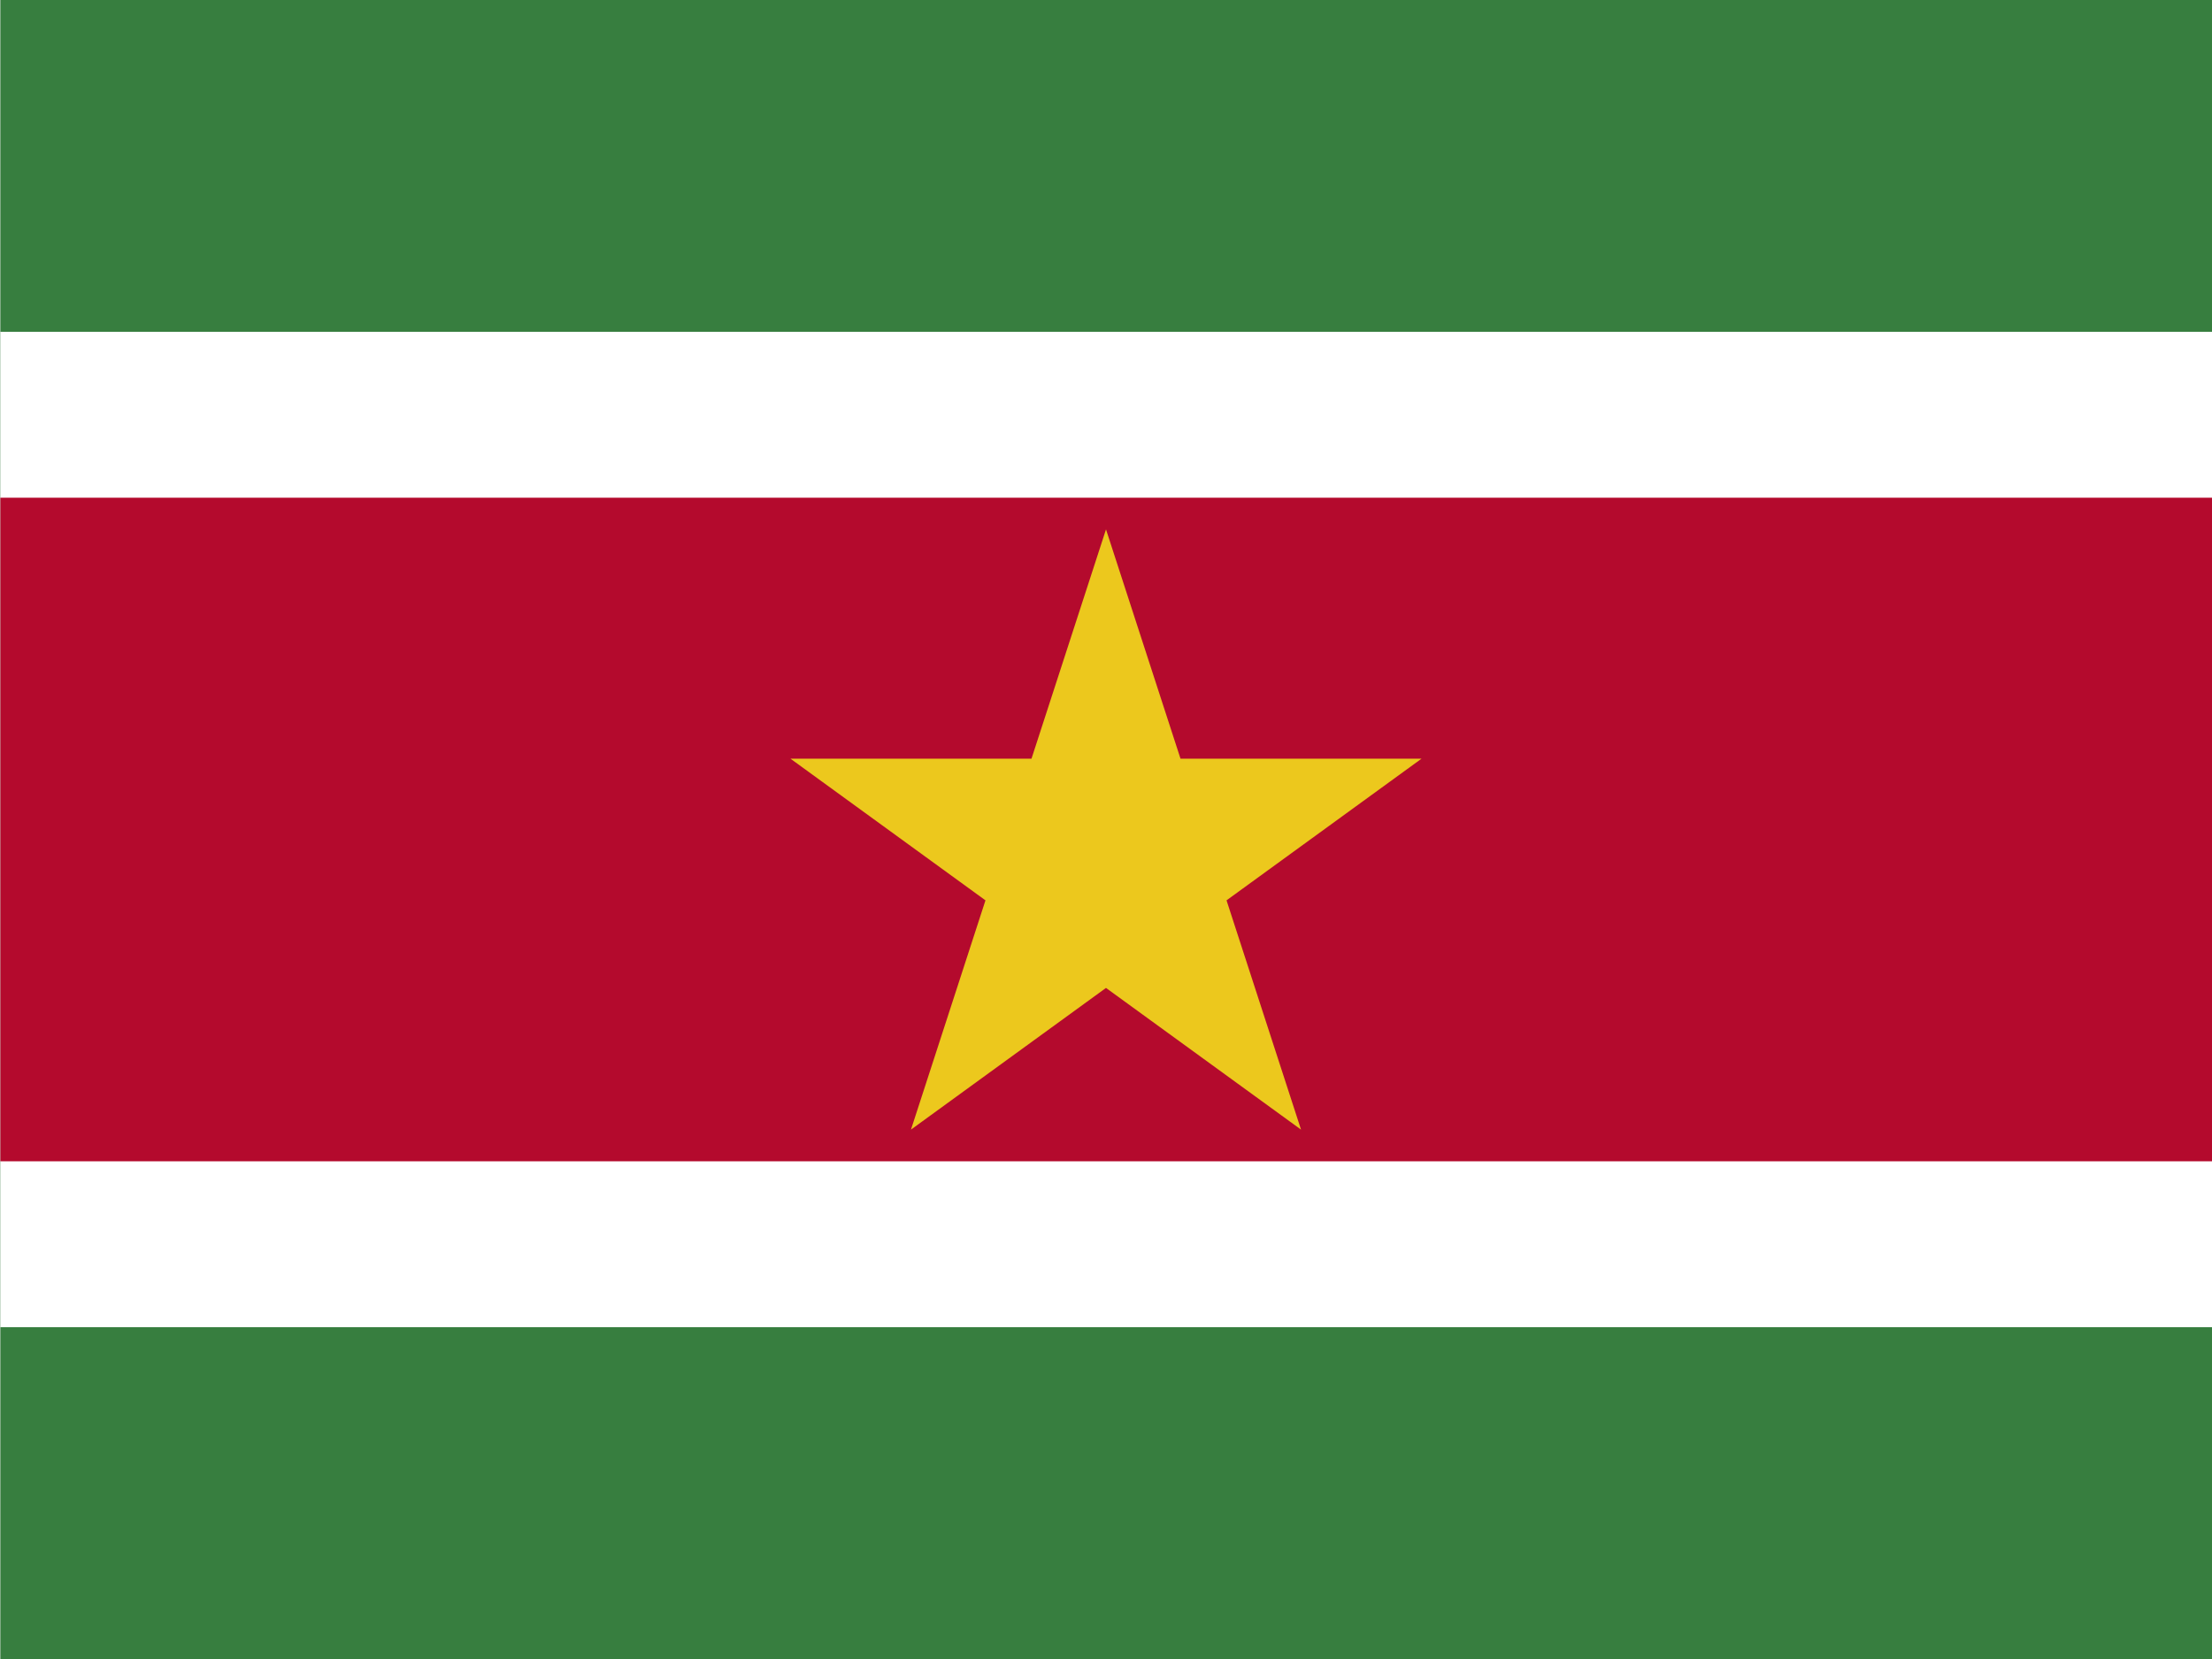
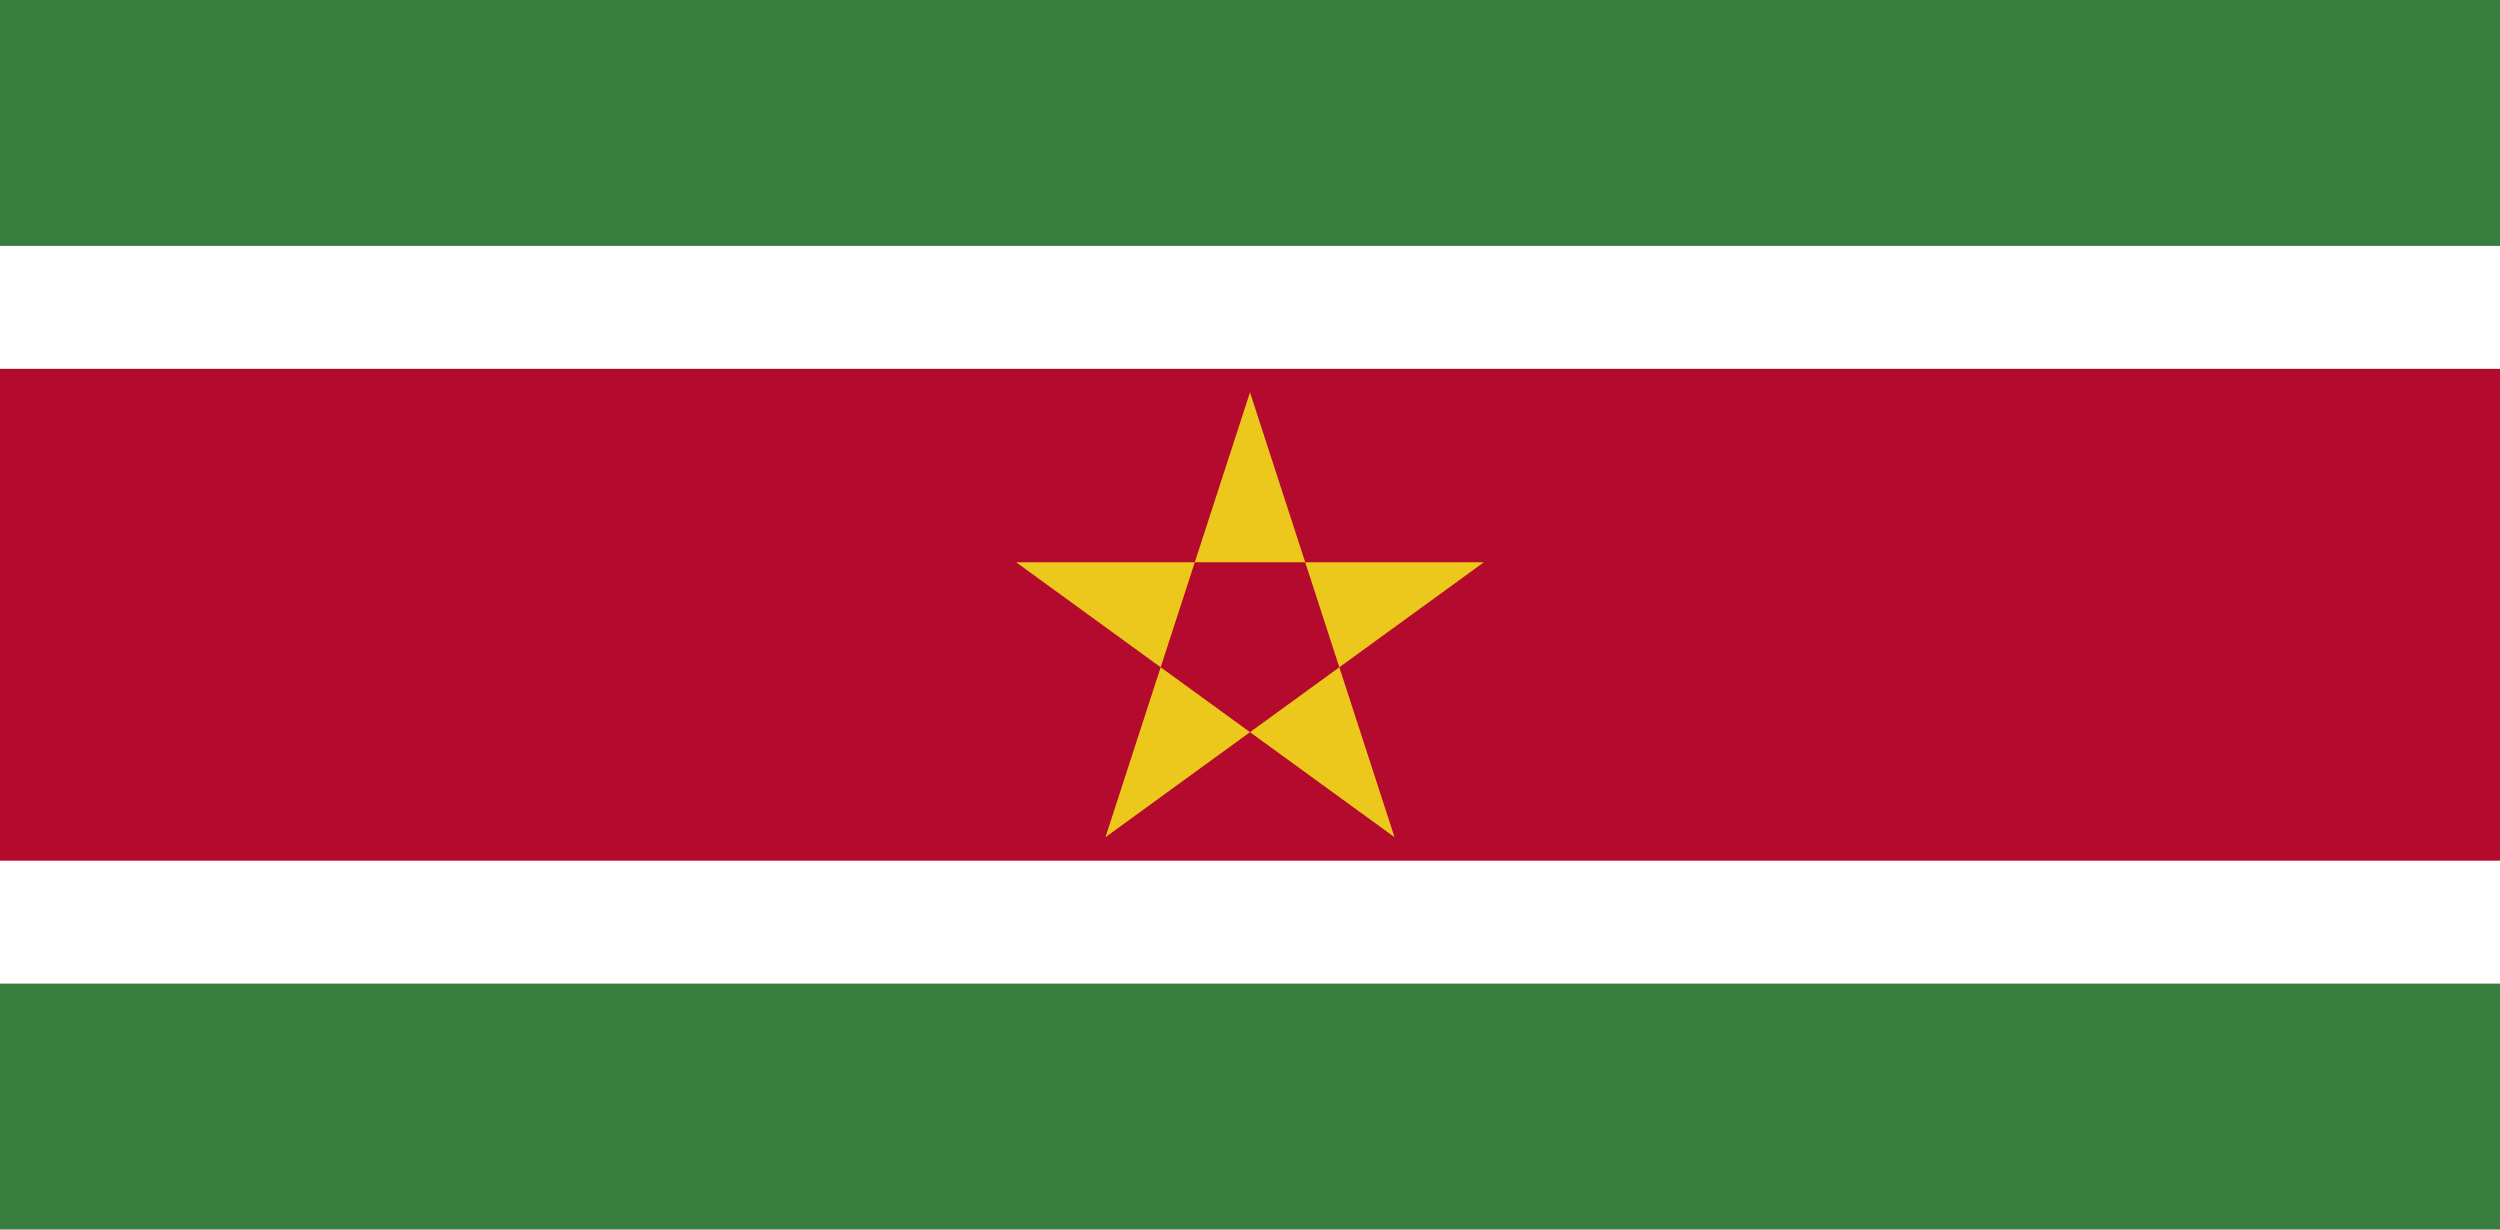
- <svg xmlns="http://www.w3.org/2000/svg" height="480" width="640">
-   <path fill="#377e3f" d="M.1 0h640v480H.1z" />
-   <path fill="#fff" d="M.1 96h640v288H.1z" />
-   <path fill="#b40a2d" d="M.1 144h640v192H.1z" />
-   <path d="M320 153.167l56.427 173.666-147.73-107.33h182.605l-147.73 107.33z" fill="#ecc81d" />
+ <svg xmlns="http://www.w3.org/2000/svg" width="122px" height="60px" viewBox="0 0 122 60" version="1.1">
+   <defs />
+   <g id="Page-1" stroke="none" stroke-width="1" fill="none" fill-rule="evenodd">
+     <g id="sr">
+       <g id="Group">
+         <g>
+           <polygon id="Shape" fill="#377E3F" points="0 0 122 0 122 60 0 60" />
+           <polygon id="Shape" fill="#FFFFFF" points="0 12 122 12 122 48 0 48" />
+           <polygon id="Shape" fill="#B40A2D" points="0 18 122 18 122 42 0 42" />
+           <polygon id="Shape" fill="#ECC81D" points="61 19.146 68.053 40.854 49.587 27.438 72.413 27.438 53.947 40.854" />
+         </g>
+       </g>
+     </g>
+   </g>
</svg>
